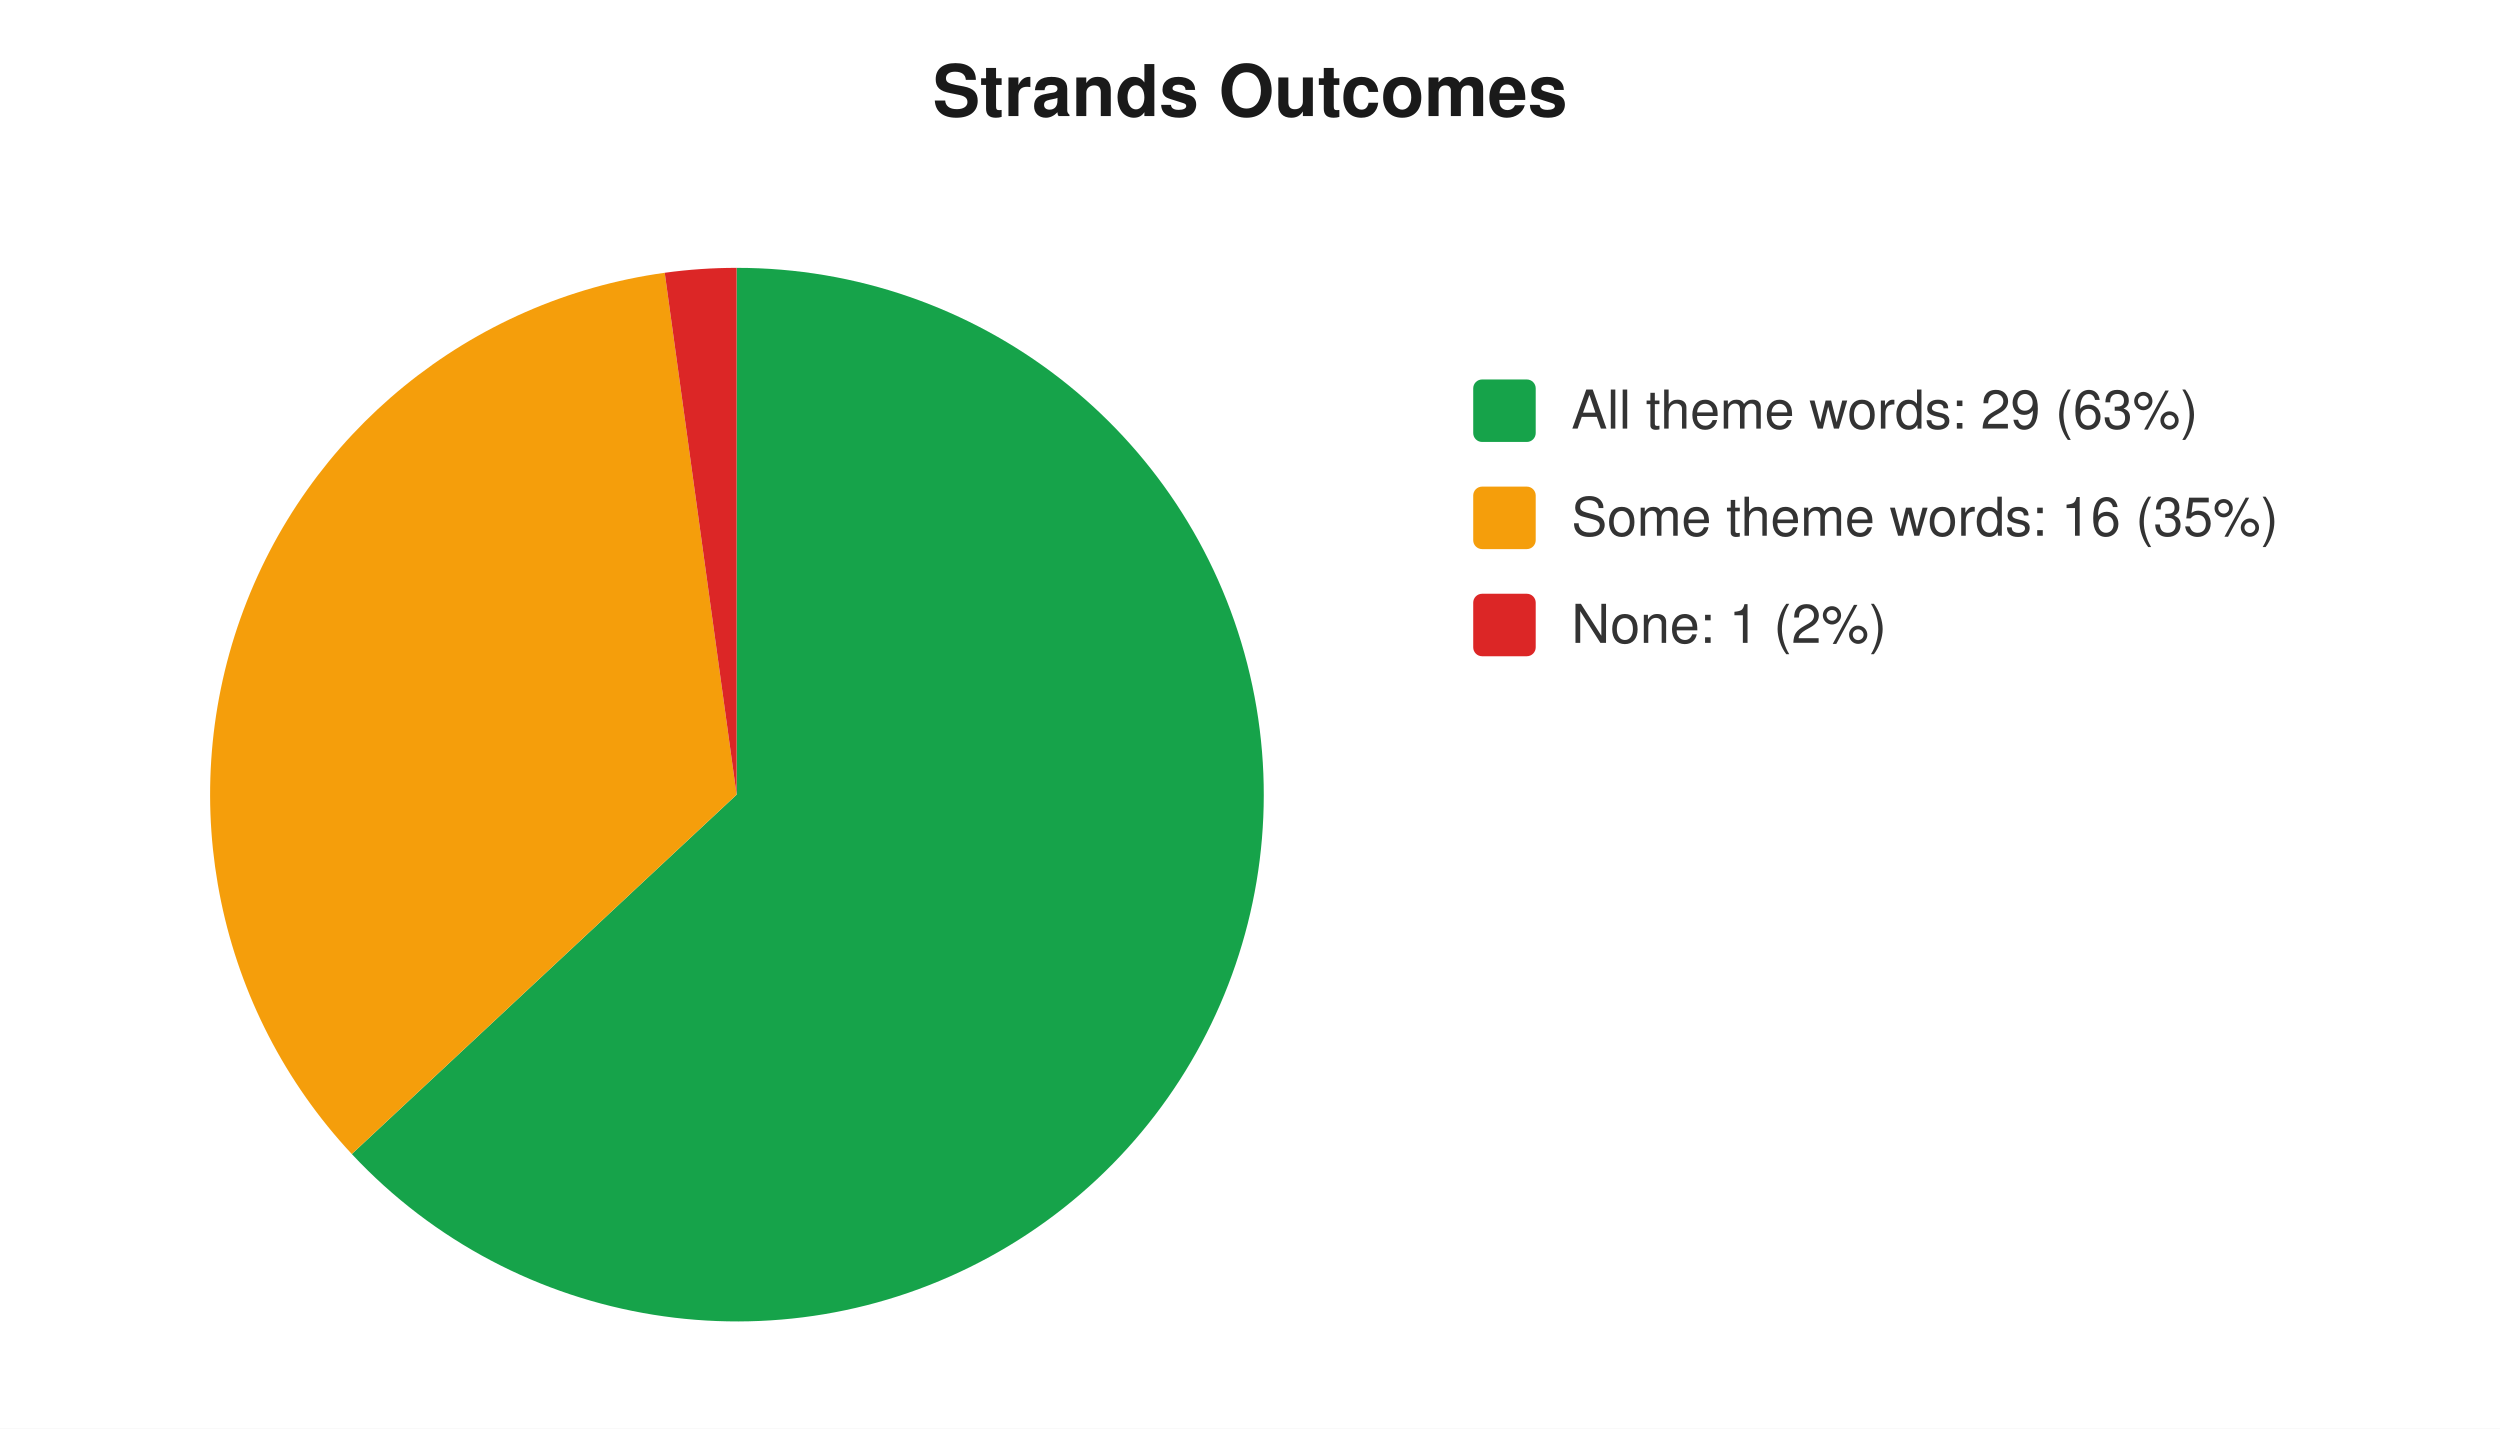
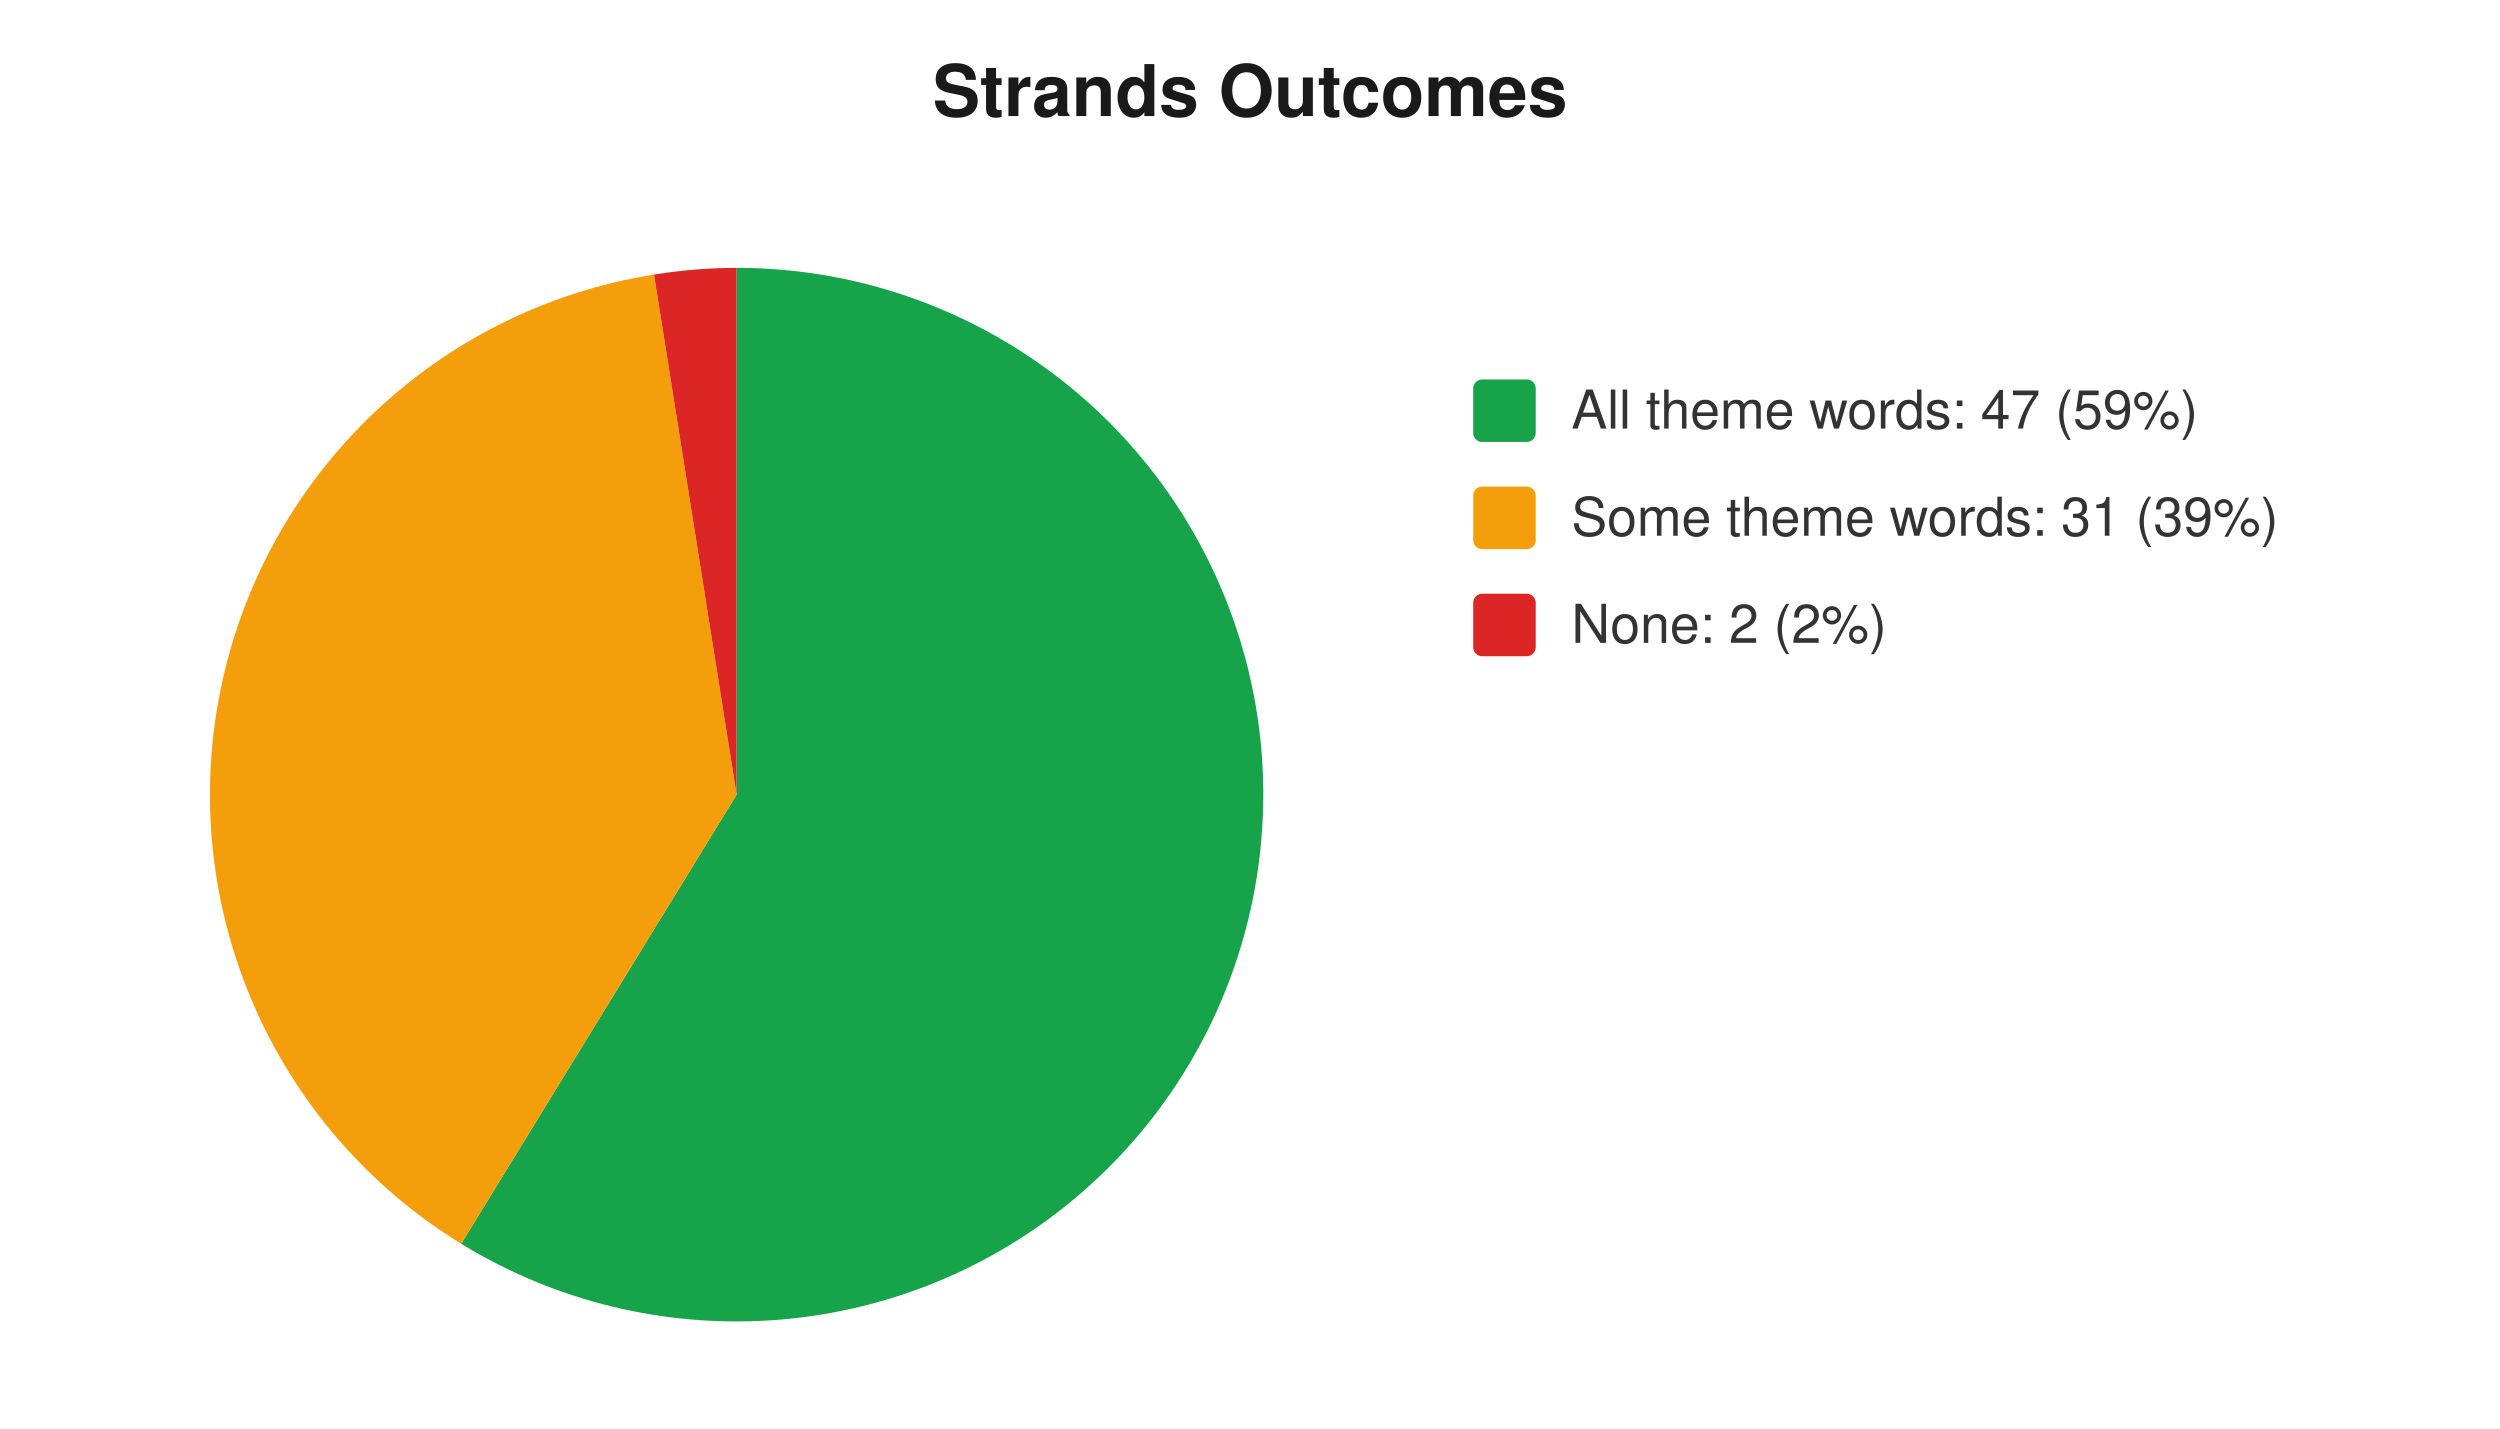
<svg xmlns="http://www.w3.org/2000/svg" width="560" height="320" viewBox="0 0 560 320" font-family="-apple-system,Segoe UI,Helvetica,Arial,sans-serif" font-size="12">
  <rect width="560" height="320" fill="#ffffff" />
  <text x="280" y="26" text-anchor="middle" font-size="16" font-weight="600" fill="#1a1a1a">Strands Outcomes</text>
-   <path d="M 165 178 L 165.0 60.0 A 118 118 0 1 1 78.8 258.5 Z" fill="#16a34a" />
-   <path d="M 165 178 L 78.8 258.5 A 118 118 0 0 1 148.9 61.1 Z" fill="#f59e0b" />
-   <path d="M 165 178 L 148.9 61.1 A 118 118 0 0 1 165.0 60.0 Z" fill="#dc2626" />
+   <path d="M 165 178 L 165.0 60.0 A 118 118 0 1 1 103.3 278.6 Z" fill="#16a34a" />
+   <path d="M 165 178 L 103.3 278.6 A 118 118 0 0 1 146.5 61.5 Z" fill="#f59e0b" />
+   <path d="M 165 178 L 146.5 61.5 A 118 118 0 0 1 165.0 60.0 Z" fill="#dc2626" />
  <rect x="330" y="85" width="14" height="14" rx="2" fill="#16a34a" />
-   <text x="352" y="96" fill="#333">All theme words: 29 (63%)</text>
+   <text x="352" y="96" fill="#333">All theme words: 47 (59%)</text>
  <rect x="330" y="109" width="14" height="14" rx="2" fill="#f59e0b" />
-   <text x="352" y="120" fill="#333">Some theme words: 16 (35%)</text>
+   <text x="352" y="120" fill="#333">Some theme words: 31 (39%)</text>
  <rect x="330" y="133" width="14" height="14" rx="2" fill="#dc2626" />
-   <text x="352" y="144" fill="#333">None: 1 (2%)</text>
+   <text x="352" y="144" fill="#333">None: 2 (2%)</text>
</svg>
